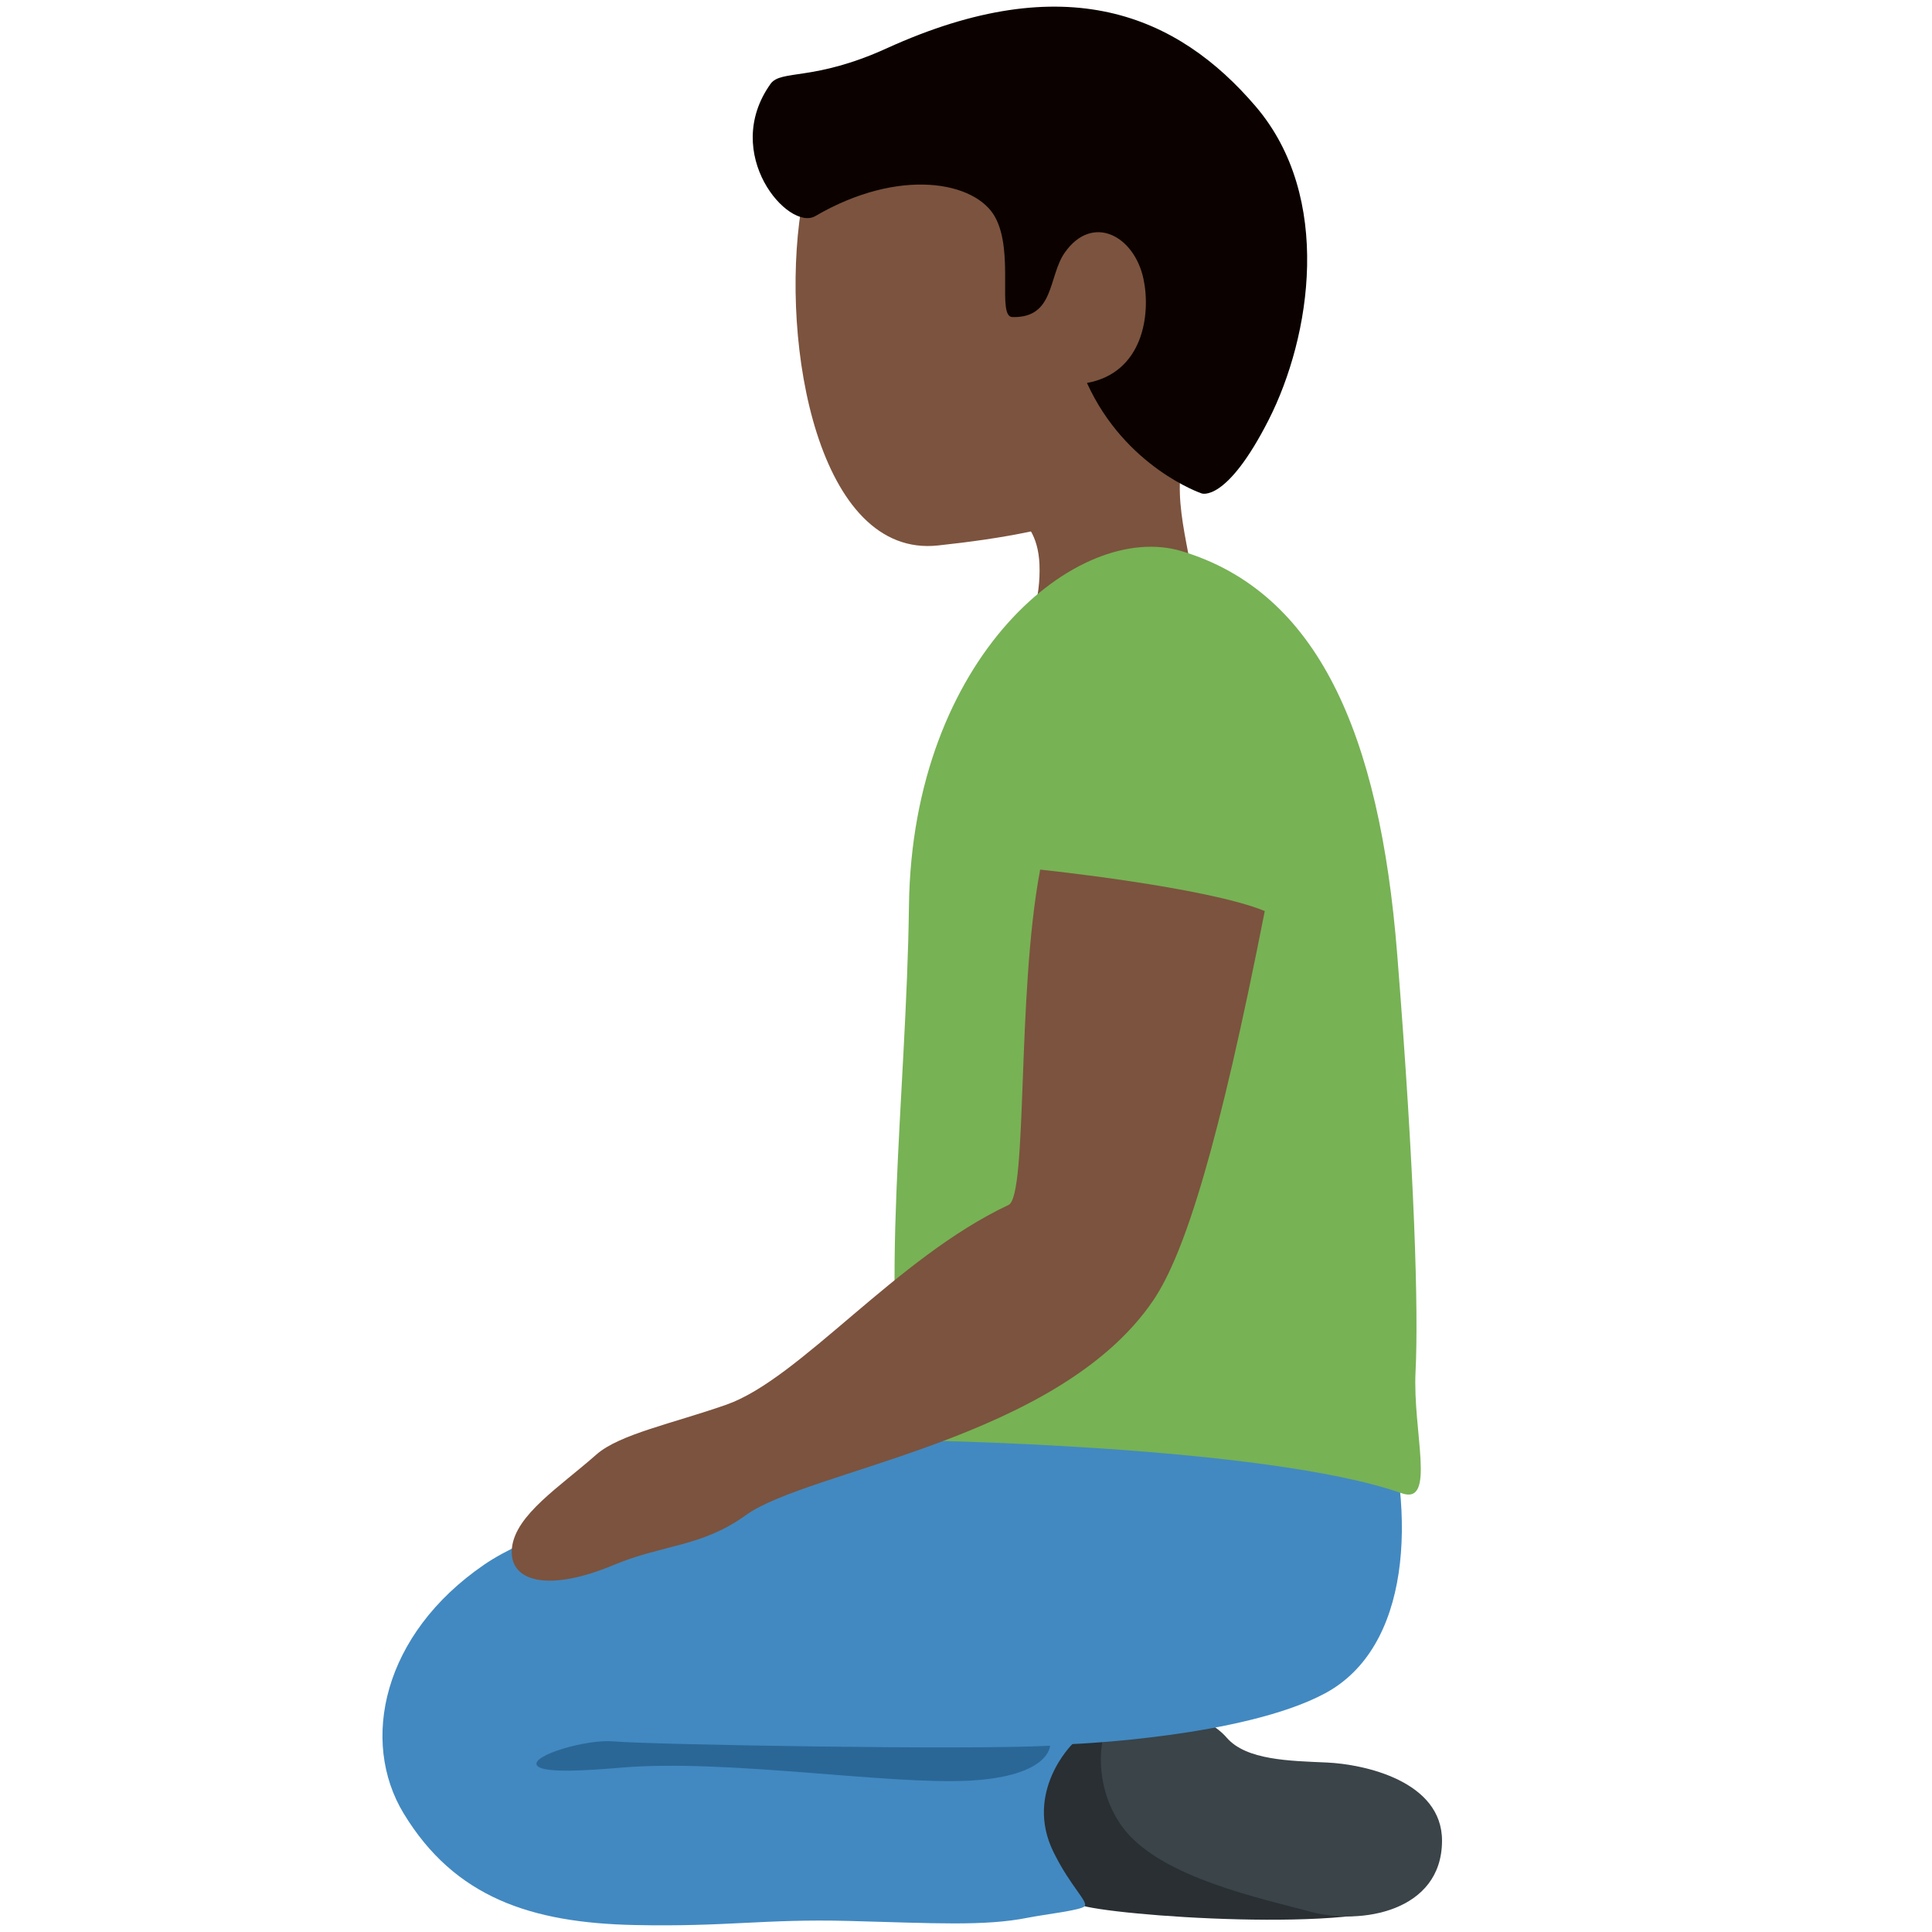
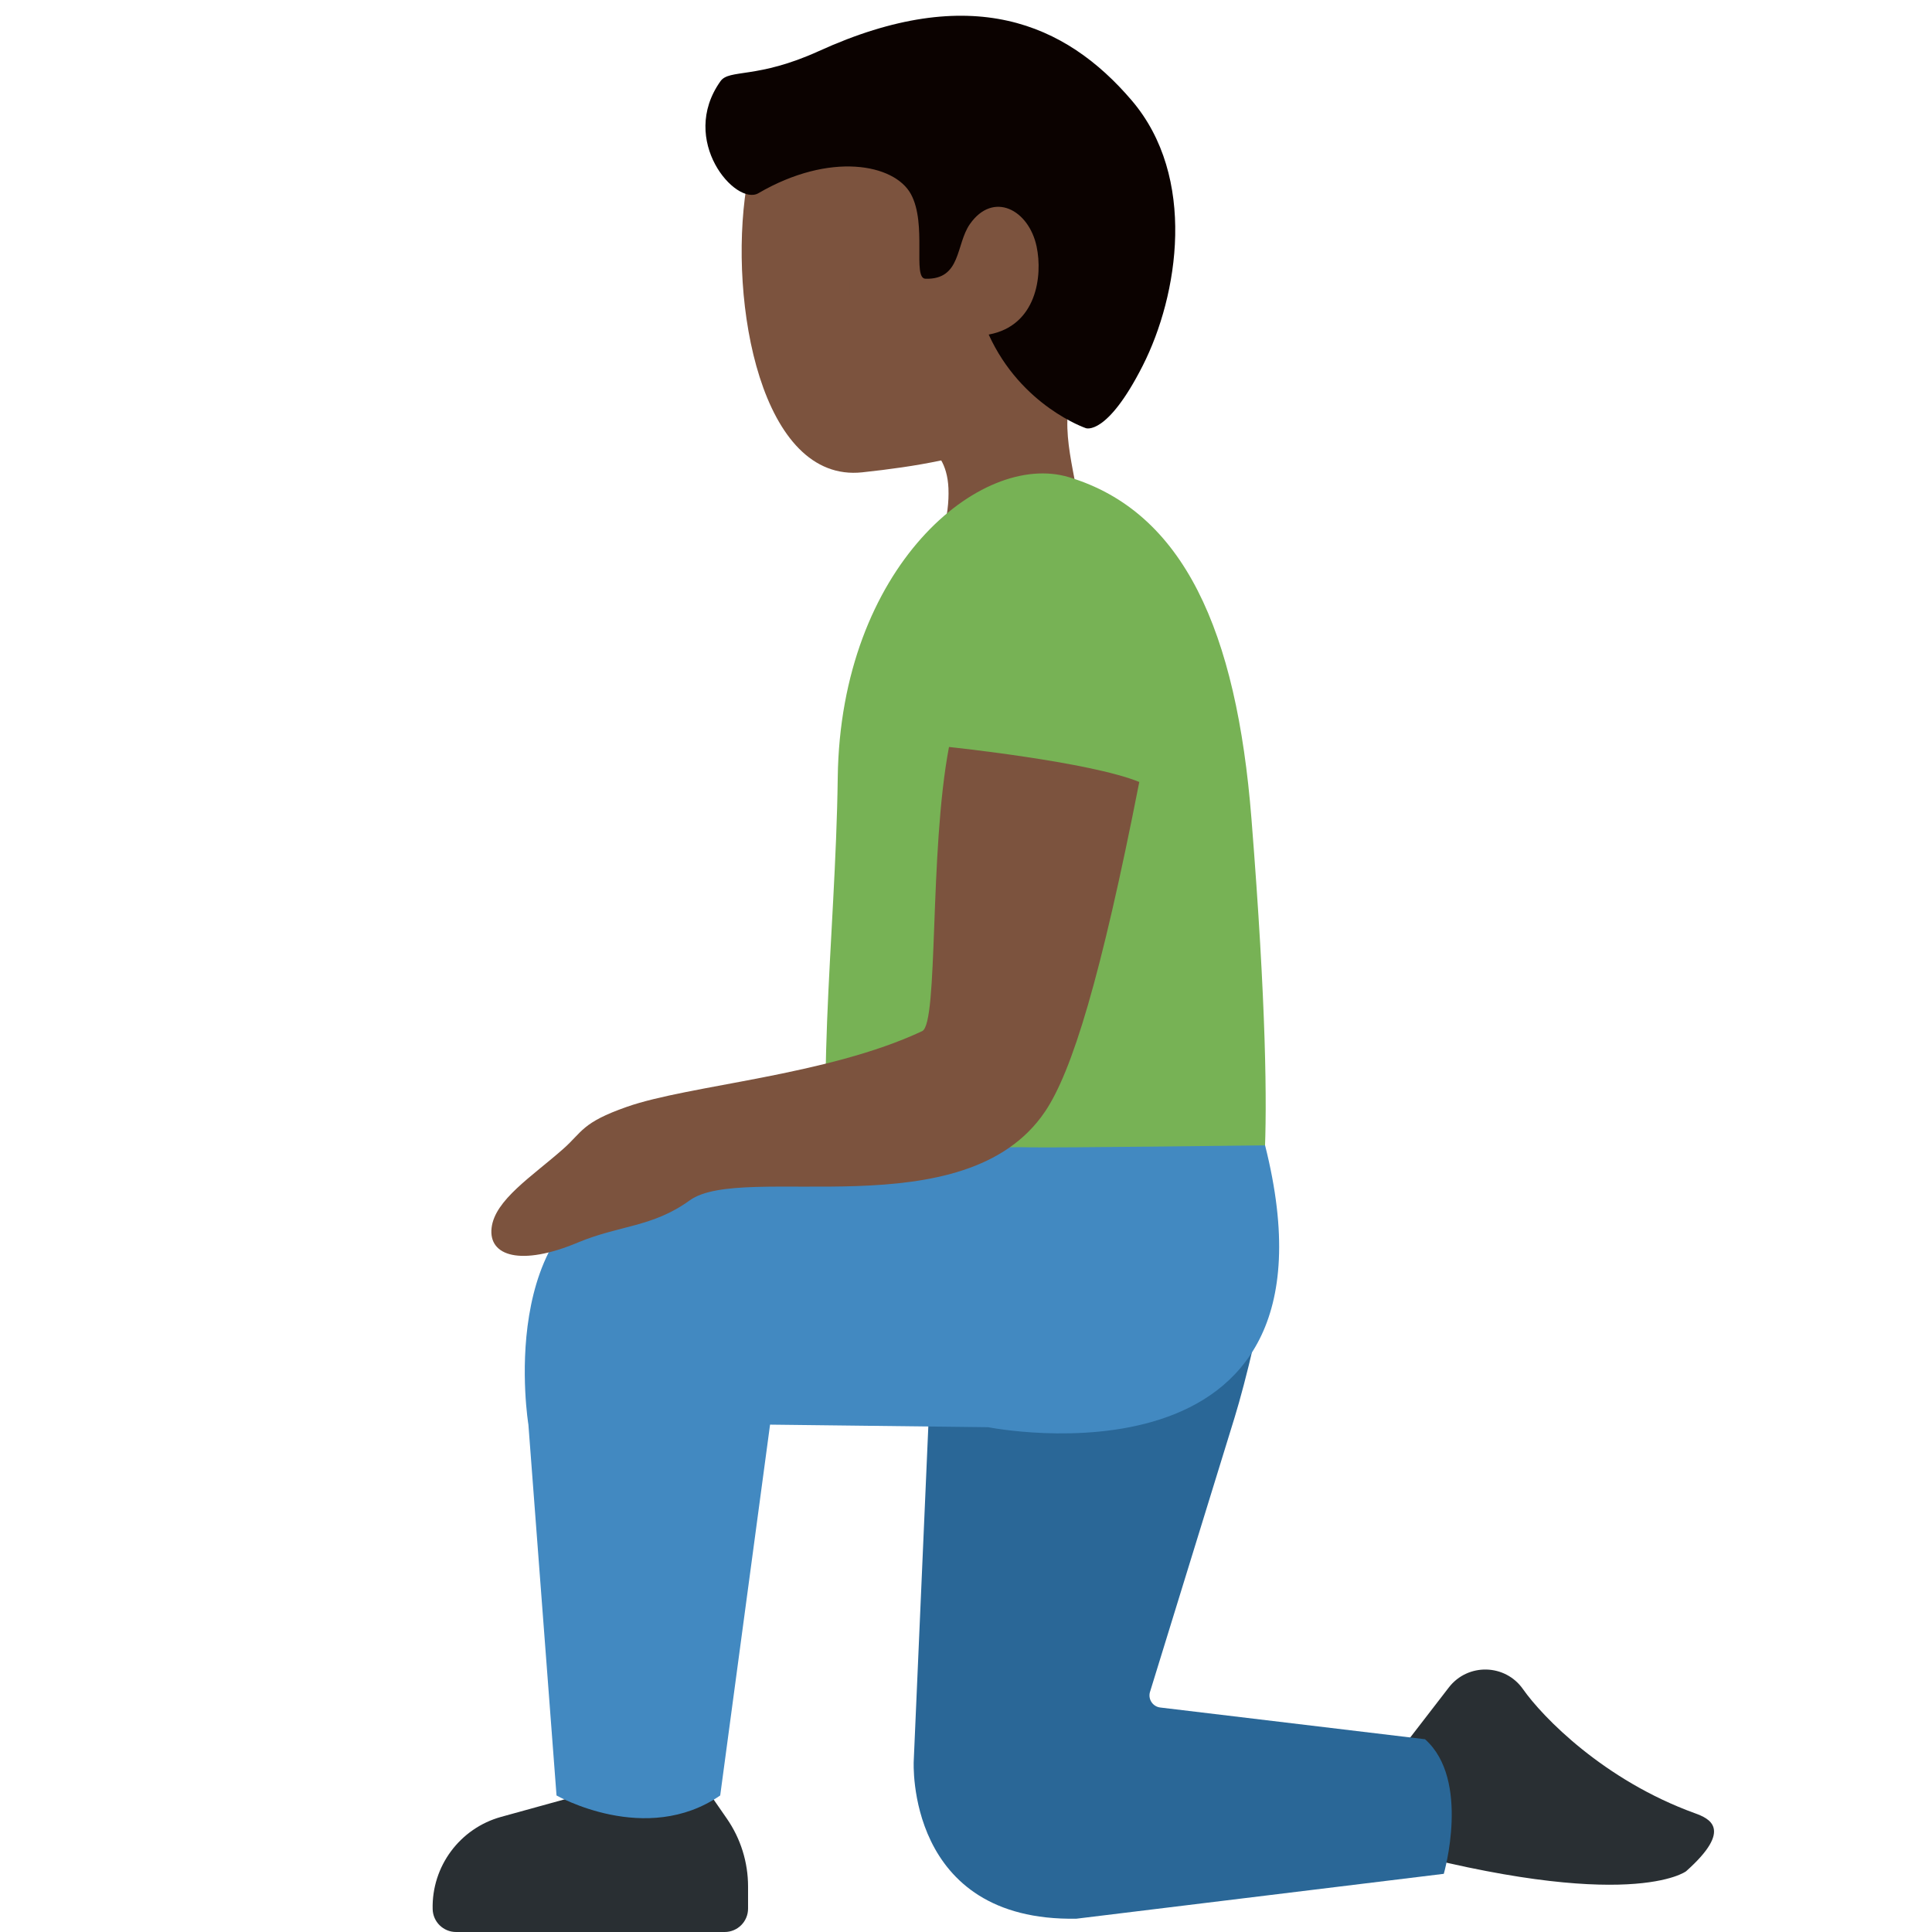
<svg xmlns="http://www.w3.org/2000/svg" viewBox="0 0 36 36">
-   <path fill="#7C533E" d="M20.905 1.103c-2.182-.859-5.584.249-5.979 2.799-.393 2.532.328 6.502 2.552 6.262 2.332-.252 4.724-.759 5.668-3.16.944-2.399-.059-5.042-2.241-5.901z" />
-   <path fill="#7C533E" d="M22.526 7.623c3.175-3.73-4.474-3.367-4.474-3.367-1.448.053-.451 2.465-1.133 3.782-.467.912 1.499 1.395 1.499 1.395s.903-.013.951 1.082v.01c.011.279-.018.61-.148 1.053-.648 2.192 2.297 3.537 2.944 1.34.256-.869.157-1.634.027-2.34l-.012-.063c-.196-1.049-.44-1.969.346-2.892z" />
-   <path fill="#0B0200" d="M23.398 1.983C21.945.282 19.863-.621 16.523.9c-1.361.62-1.971.391-2.165.663-.93 1.306.337 2.753.833 2.464 1.572-.917 2.99-.644 3.352.019s.028 1.854.321 1.862c.792.021.664-.755.977-1.202.514-.731 1.296-.318 1.467.496.136.645 0 1.741-1.054 1.934.717 1.577 2.136 2.058 2.136 2.058s.461.181 1.25-1.371c.789-1.554 1.201-4.151-.242-5.84z" />
-   <path fill="#292F33" d="M20.666 32.225c-.937.204-1.397.837-1.522 1.423-.126.586.419 1.633.963 1.842s5.354.548 6.132-.078c1.162-.934-4.804-3.354-5.573-3.187z" />
-   <path fill="#3A4449" d="M20.924 31.831c-.521.24-.593 1.505.045 2.283.721.879 2.524 1.26 3.455 1.51s2.442-.001 2.446-1.322c.004-1.115-1.452-1.429-2.145-1.46-.693-.031-1.505-.042-1.868-.464s-1.391-.796-1.933-.547z" />
-   <path fill="#4289C1" d="M25.75 26.1c.655 2.154.529 4.598-1.058 5.452-1.52.818-4.71.946-4.71.946s-.905.89-.351 2.014c.315.639.649.921.58 1.007-.061.076-.748.153-1.053.214-.814.163-1.755.102-3.341.061s-2.272.113-3.998.076c-1.912-.041-3.344-.507-4.298-2.08-.814-1.343-.395-3.338 1.505-4.638 1.546-1.058 6.469-2.197 8.341-2.482 1.874-.285 7.814-2.441 8.383-.57z" />
-   <path fill="#77B255" d="M26.377 25.554c-.057 1.128.391 2.499-.26 2.27-2.565-.9-9.188-.988-9.188-.988-.568-2.564-.037-6.416.008-9.956.059-4.645 3.148-7.192 5.082-6.61 2.528.761 3.689 3.387 4.016 7.511s.398 6.646.342 7.773z" />
-   <path fill="#7C533E" d="M19.382 16.204c-.442 2.329-.227 6.078-.59 6.249-2.095.984-3.883 3.239-5.259 3.722-.997.349-1.992.55-2.42.928-.686.605-1.503 1.121-1.573 1.735-.072.623.645.847 1.896.323.919-.385 1.64-.333 2.461-.928 1.17-.847 5.832-1.399 7.596-4.008.595-.881 1.227-2.94 2.074-7.249-1.091-.449-4.185-.772-4.185-.772z" />
-   <path fill="#2A6797" d="M11.429 32.448c.718.062 6.591.163 8.137.081 0 0 0 .57-1.505.651-1.505.081-4.516-.407-6.469-.244-.538.045-1.485.121-1.587-.041-.117-.185.924-.491 1.424-.447z" />
+   <path fill="#7C533E" d="M18.973 1.123c-1.849-.728-4.732.211-5.067 2.372-.333 2.145.278 5.51 2.162 5.306 1.976-.213 4.003-.643 4.803-2.677.802-2.034-.048-4.273-1.898-5.001z" />
+   <path fill="#7C533E" d="M20.347 6.648c2.691-3.161-3.791-2.853-3.791-2.853-1.227.045-.383 2.089-.96 3.205-.396.772 1.271 1.182 1.271 1.182s.765-.011.806.917v.008c.009.236-.016.517-.126.892-.549 1.858 1.946 2.997 2.494 1.135.217-.737.133-1.385.023-1.983l-.01-.053c-.166-.889-.372-1.668.293-2.45z" />
+   <path fill="#0B0200" d="M21.086 1.869C19.855.428 18.091-.338 15.26.951c-1.153.525-1.67.331-1.834.561-.788 1.106.286 2.333.706 2.088 1.332-.777 2.534-.546 2.841.016.307.562.024 1.571.272 1.578.671.018.562-.64.828-1.019.435-.62 1.098-.269 1.243.42.115.546 0 1.475-.893 1.639.607 1.336 1.81 1.744 1.81 1.744s.391.154 1.059-1.162c.668-1.316 1.017-3.516-.206-4.947z" />
+   <path fill="#77B255" d="M23.563 21.568c-.048.956.379 2.392-.173 2.198-2.174-.763-7.786-.837-7.786-.837-.482-2.173-.032-5.437.006-8.437.05-3.936 2.667-6.094 4.306-5.601 2.142.645 3.126 2.87 3.403 6.364.278 3.495.292 5.357.244 6.313z" />
+   <path fill="#292F33" d="M25.935 32.82l1.062-1.377c.354-.458 1.05-.442 1.382.032.363.518 1.507 1.698 3.203 2.312.264.096.724.291-.165 1.082 0 0-1.048.797-5.627-.453M8.498 36h5.005c.241 0 .436-.195.436-.436v-.412c0-.452-.138-.894-.396-1.266l-.383-.553h-1.933l-1.89.522c-.769.213-1.295.922-1.275 1.72.006.236.199.425.436.425z" />
+   <path fill="#2A6797" d="M17.337 25.683l-.311 7.133s-.156 2.994 3.033 2.936l6.844-.836s.505-1.75-.35-2.508l-4.933-.591c-.137-.016-.228-.149-.194-.282l1.579-5.122c.201-.652.548-2.06.603-2.735.034-.414-.195-.091-.185-.51l-6.397 1.838.311.677z" />
+   <path fill="#4289C1" d="M19.208 21.379c-1.871-.051-7.328.63-7.328.63-2.677.629-2.034 4.537-2.034 4.537l.524 6.91s1.668.953 3.05 0l.929-6.91 4.066.048s6.825 1.359 5.158-5.252c0 .001-3.984.048-4.365.037z" />
+   <path fill="#7C533E" d="M17.683 13.919c-.374 1.973-.192 5.151-.5 5.295-1.776.833-4.337 1.001-5.502 1.41-.844.296-.825.466-1.188.786-.581.513-1.273.95-1.333 1.47-.061.528.547.718 1.607.273.779-.326 1.389-.282 2.085-.786.991-.718 5.126.558 6.62-1.653.504-.746 1.04-2.491 1.757-6.143-.924-.378-3.546-.652-3.546-.652z" />
</svg>
